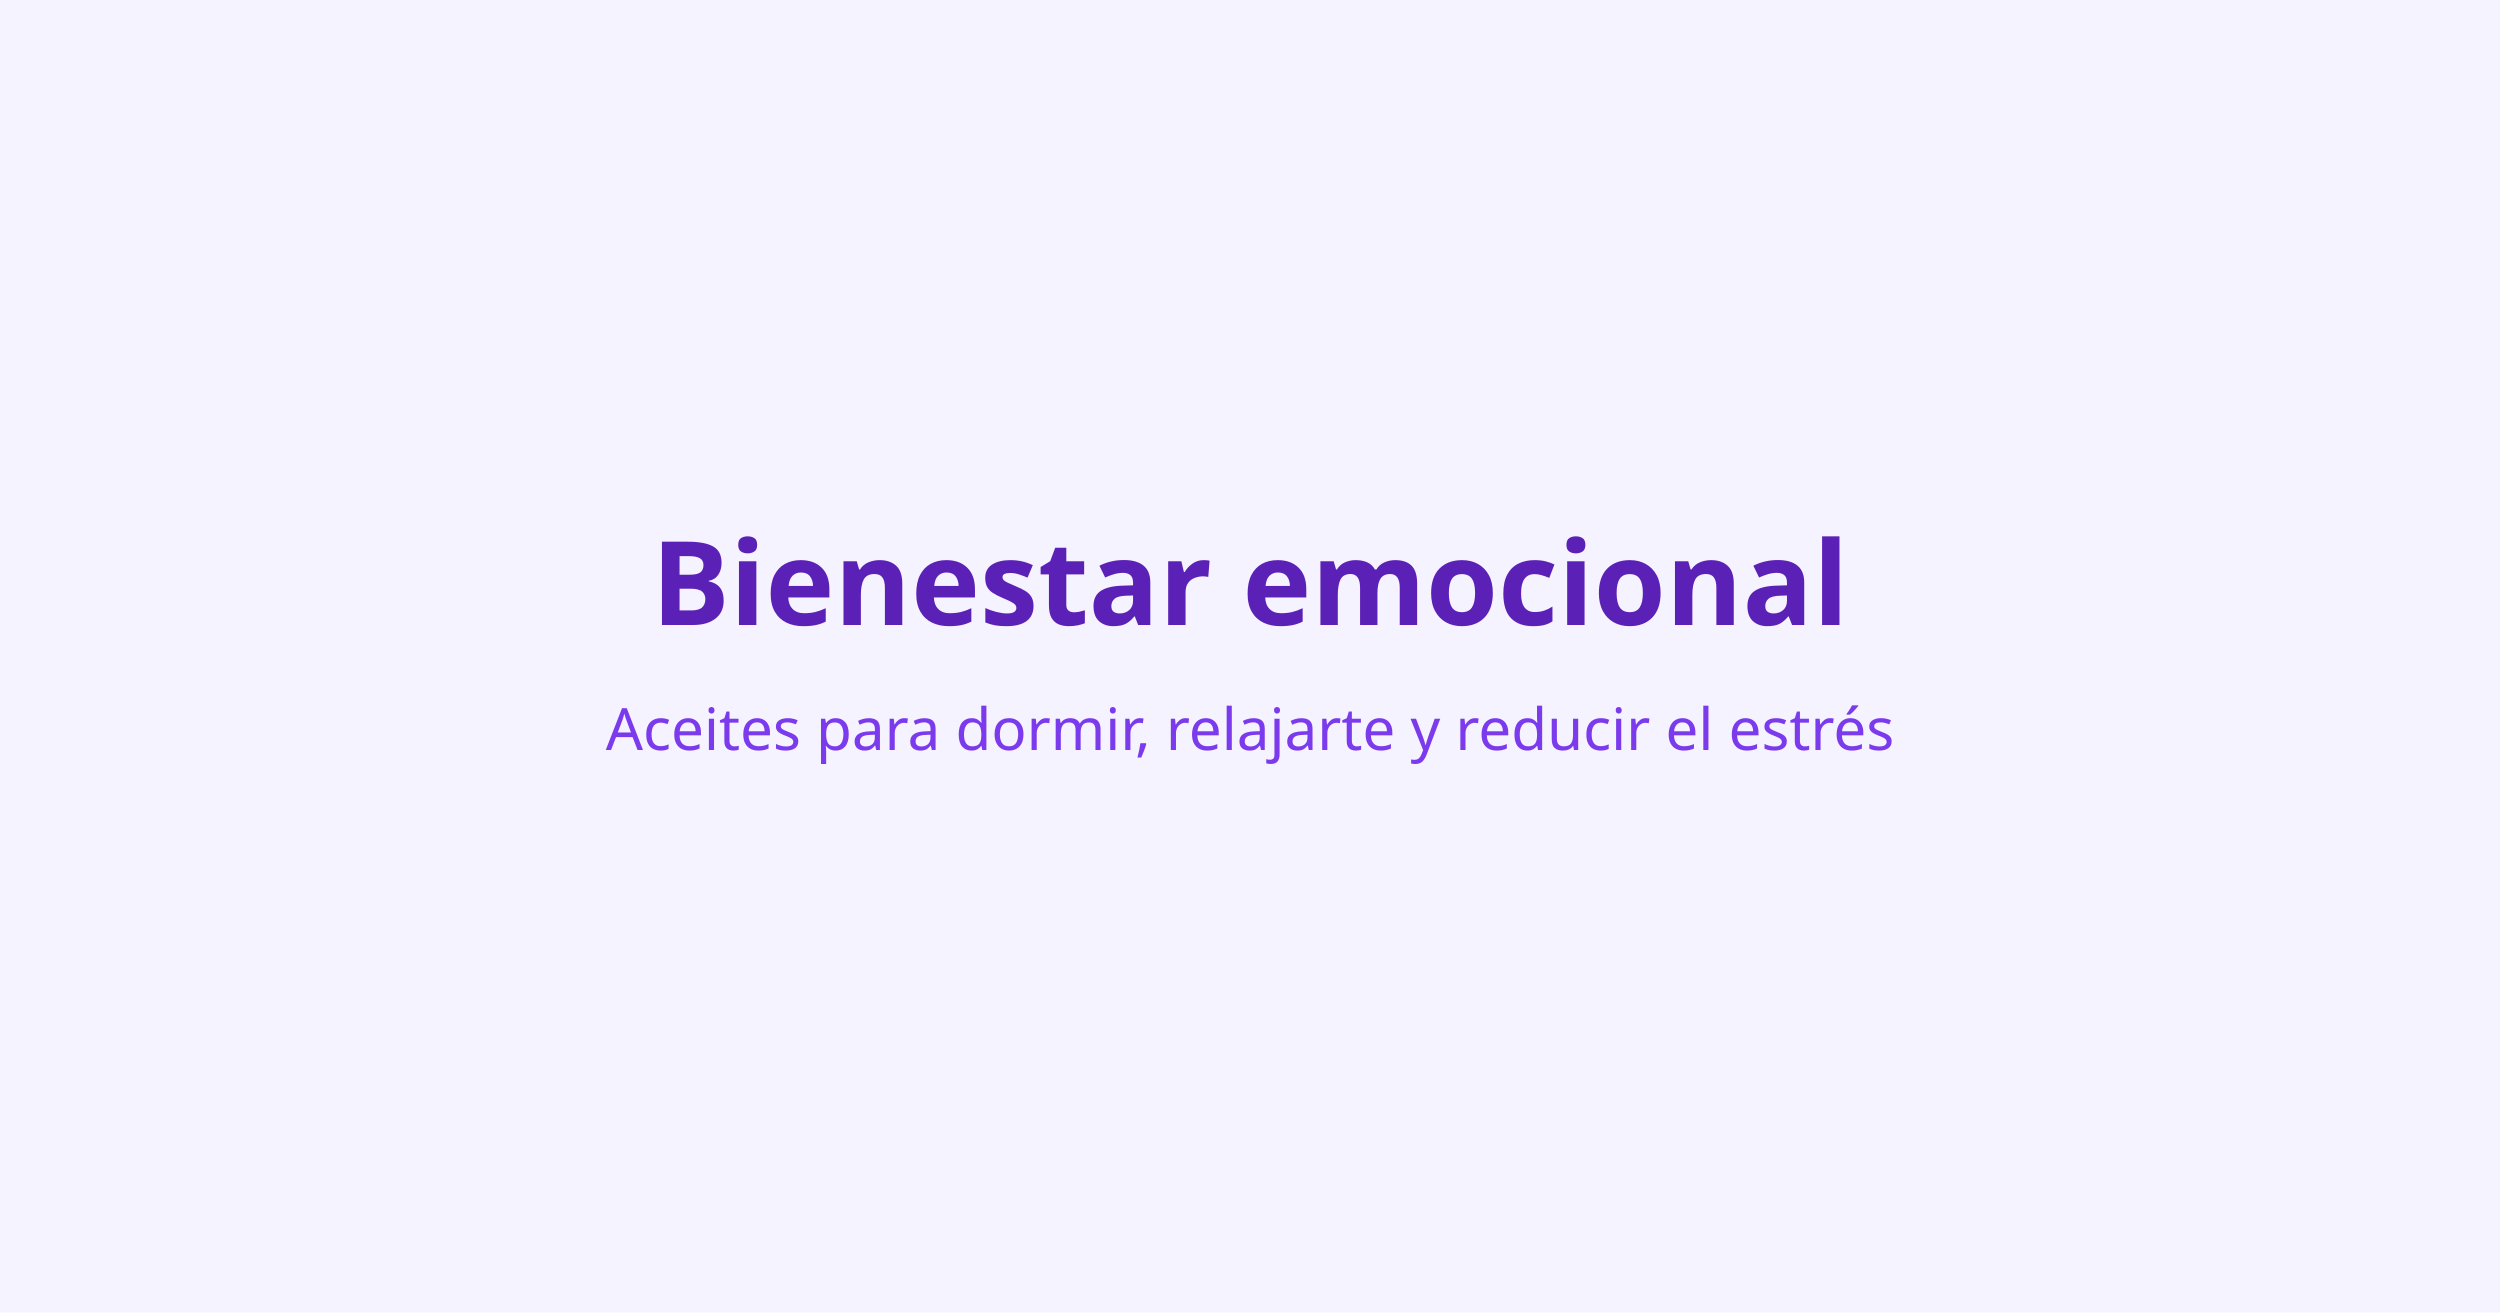
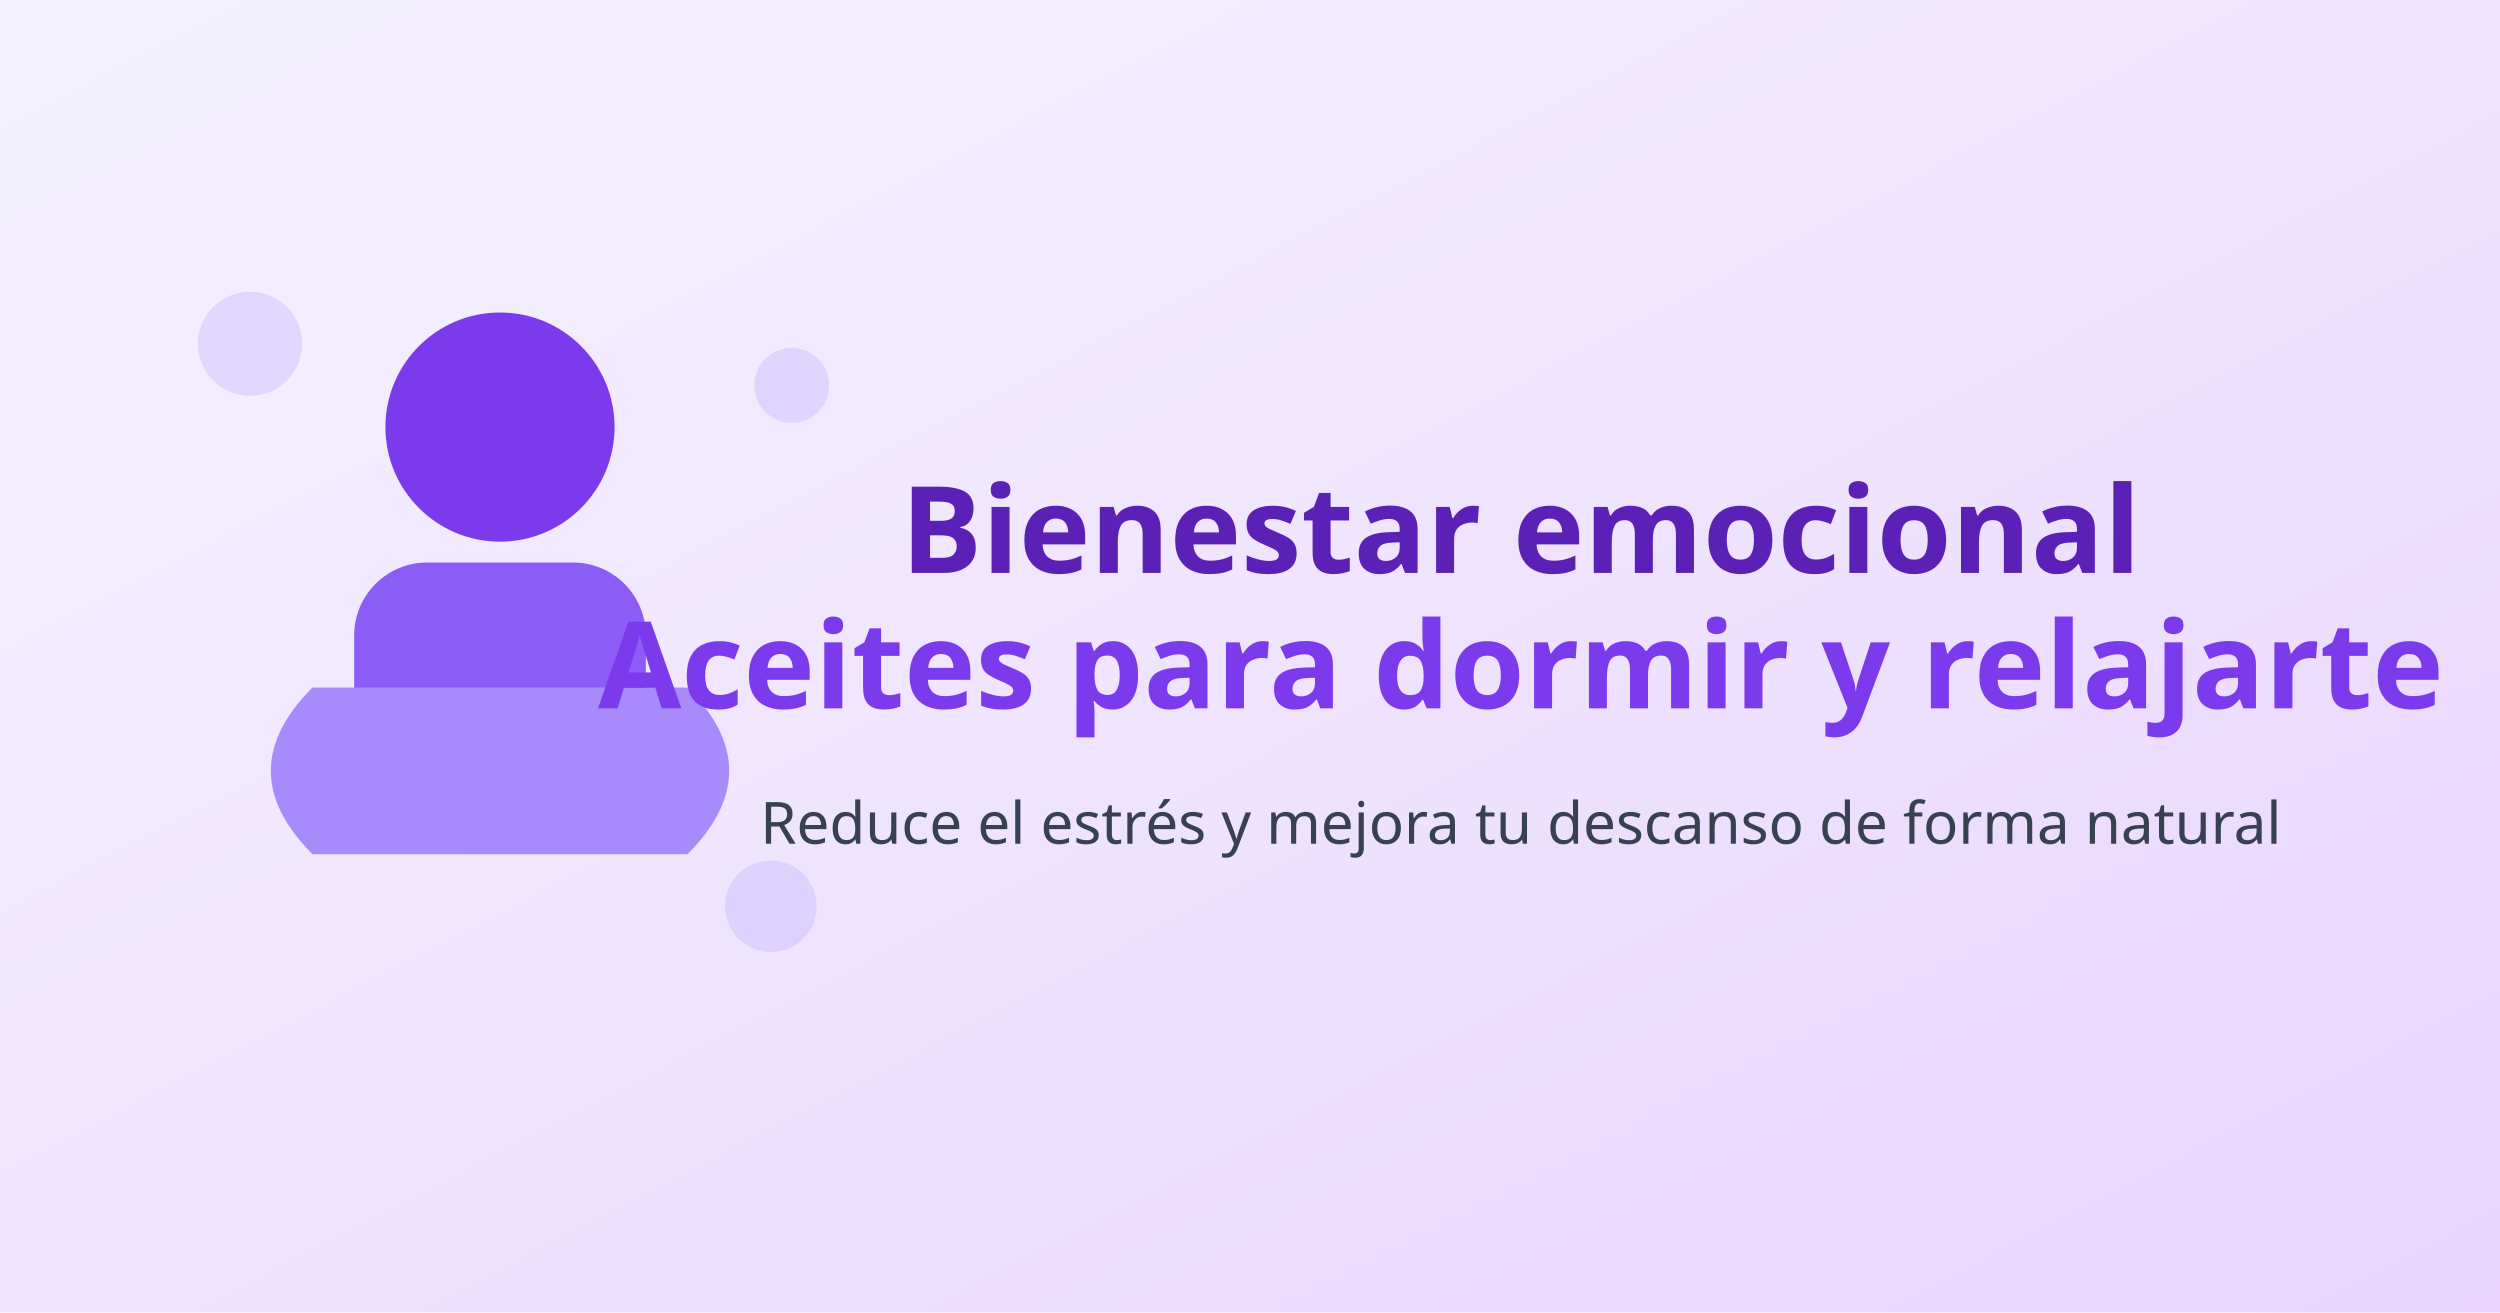
<svg xmlns="http://www.w3.org/2000/svg" width="1200" height="630" viewBox="0 0 1200 630">
-   <rect width="1200" height="630" fill="#f5f3ff" />
-   <text x="600" y="300" text-anchor="middle" font-family="sans-serif" font-size="56" fill="#5b21b6" font-weight="bold">Bienestar emocional</text>
-   <text x="600" y="360" text-anchor="middle" font-family="sans-serif" font-size="28" fill="#7c3aed">Aceites para dormir, relajarte y reducir el estrés</text>
+   <defs>
+     <linearGradient id="b1" x1="0%" y1="0%" x2="100%" y2="100%">
+       <stop offset="0%" stop-color="#f5f3ff" />
+       <stop offset="100%" stop-color="#e9d5ff" />
+     </linearGradient>
+   </defs>
+   <rect width="1200" height="630" fill="url(#b1)" />
+   <g transform="translate(240,315)">
+     <circle cx="0" cy="-110" r="55" fill="#7c3aed" />
+     <rect x="-70" y="-45" width="140" height="130" rx="35" fill="#8b5cf6" />
+     <path d="M-90,15 Q-130,55 -90,95 L90,95 Q130,55 90,15" fill="#a78bfa" />
+     <g opacity="0.4">
+       <circle cx="-120" cy="-150" r="25" fill="#c4b5fd" />
+       <circle cx="140" cy="-130" r="18" fill="#c4b5fd" />
+       <circle cx="130" cy="120" r="22" fill="#c4b5fd" />
+     </g>
+   </g>
+   <text x="730" y="275" text-anchor="middle" font-family="system-ui, sans-serif" font-size="58" fill="#5b21b6" font-weight="800">Bienestar emocional</text>
+   <text x="730" y="340" text-anchor="middle" font-family="system-ui, sans-serif" font-size="58" fill="#7c3aed" font-weight="800">Aceites para dormir y relajarte</text>
+   <text x="730" y="405" text-anchor="middle" font-family="system-ui, sans-serif" font-size="28" fill="#374151">Reduce el estrés y mejora tu descanso de forma natural</text>
</svg>
